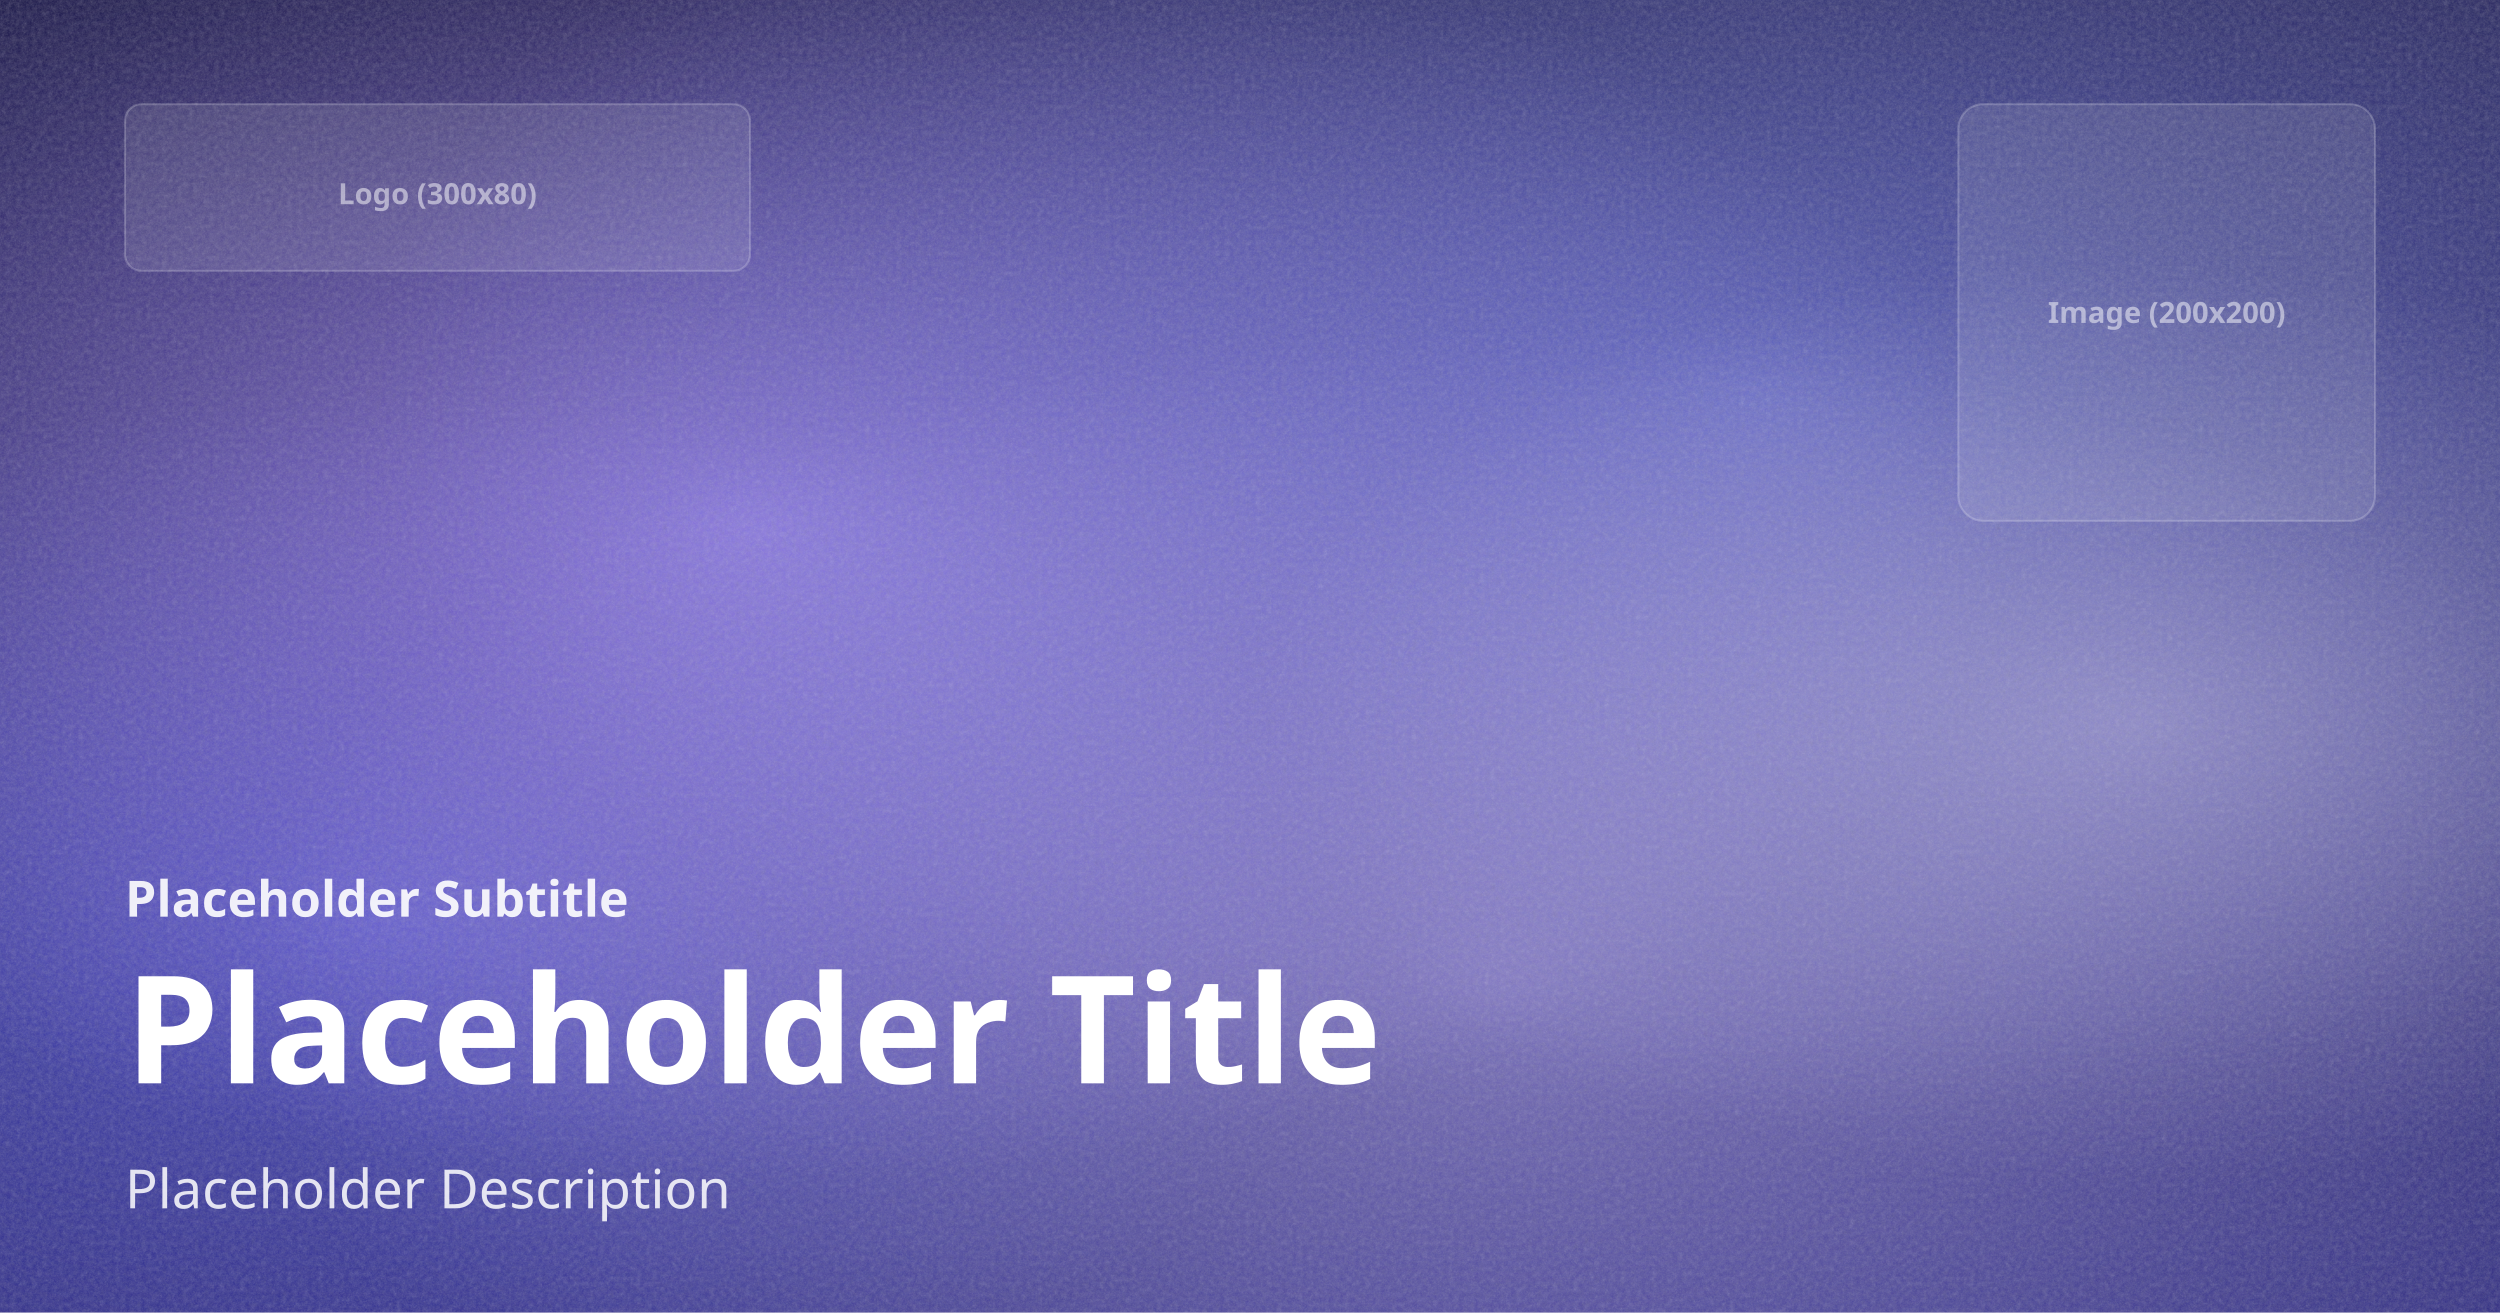
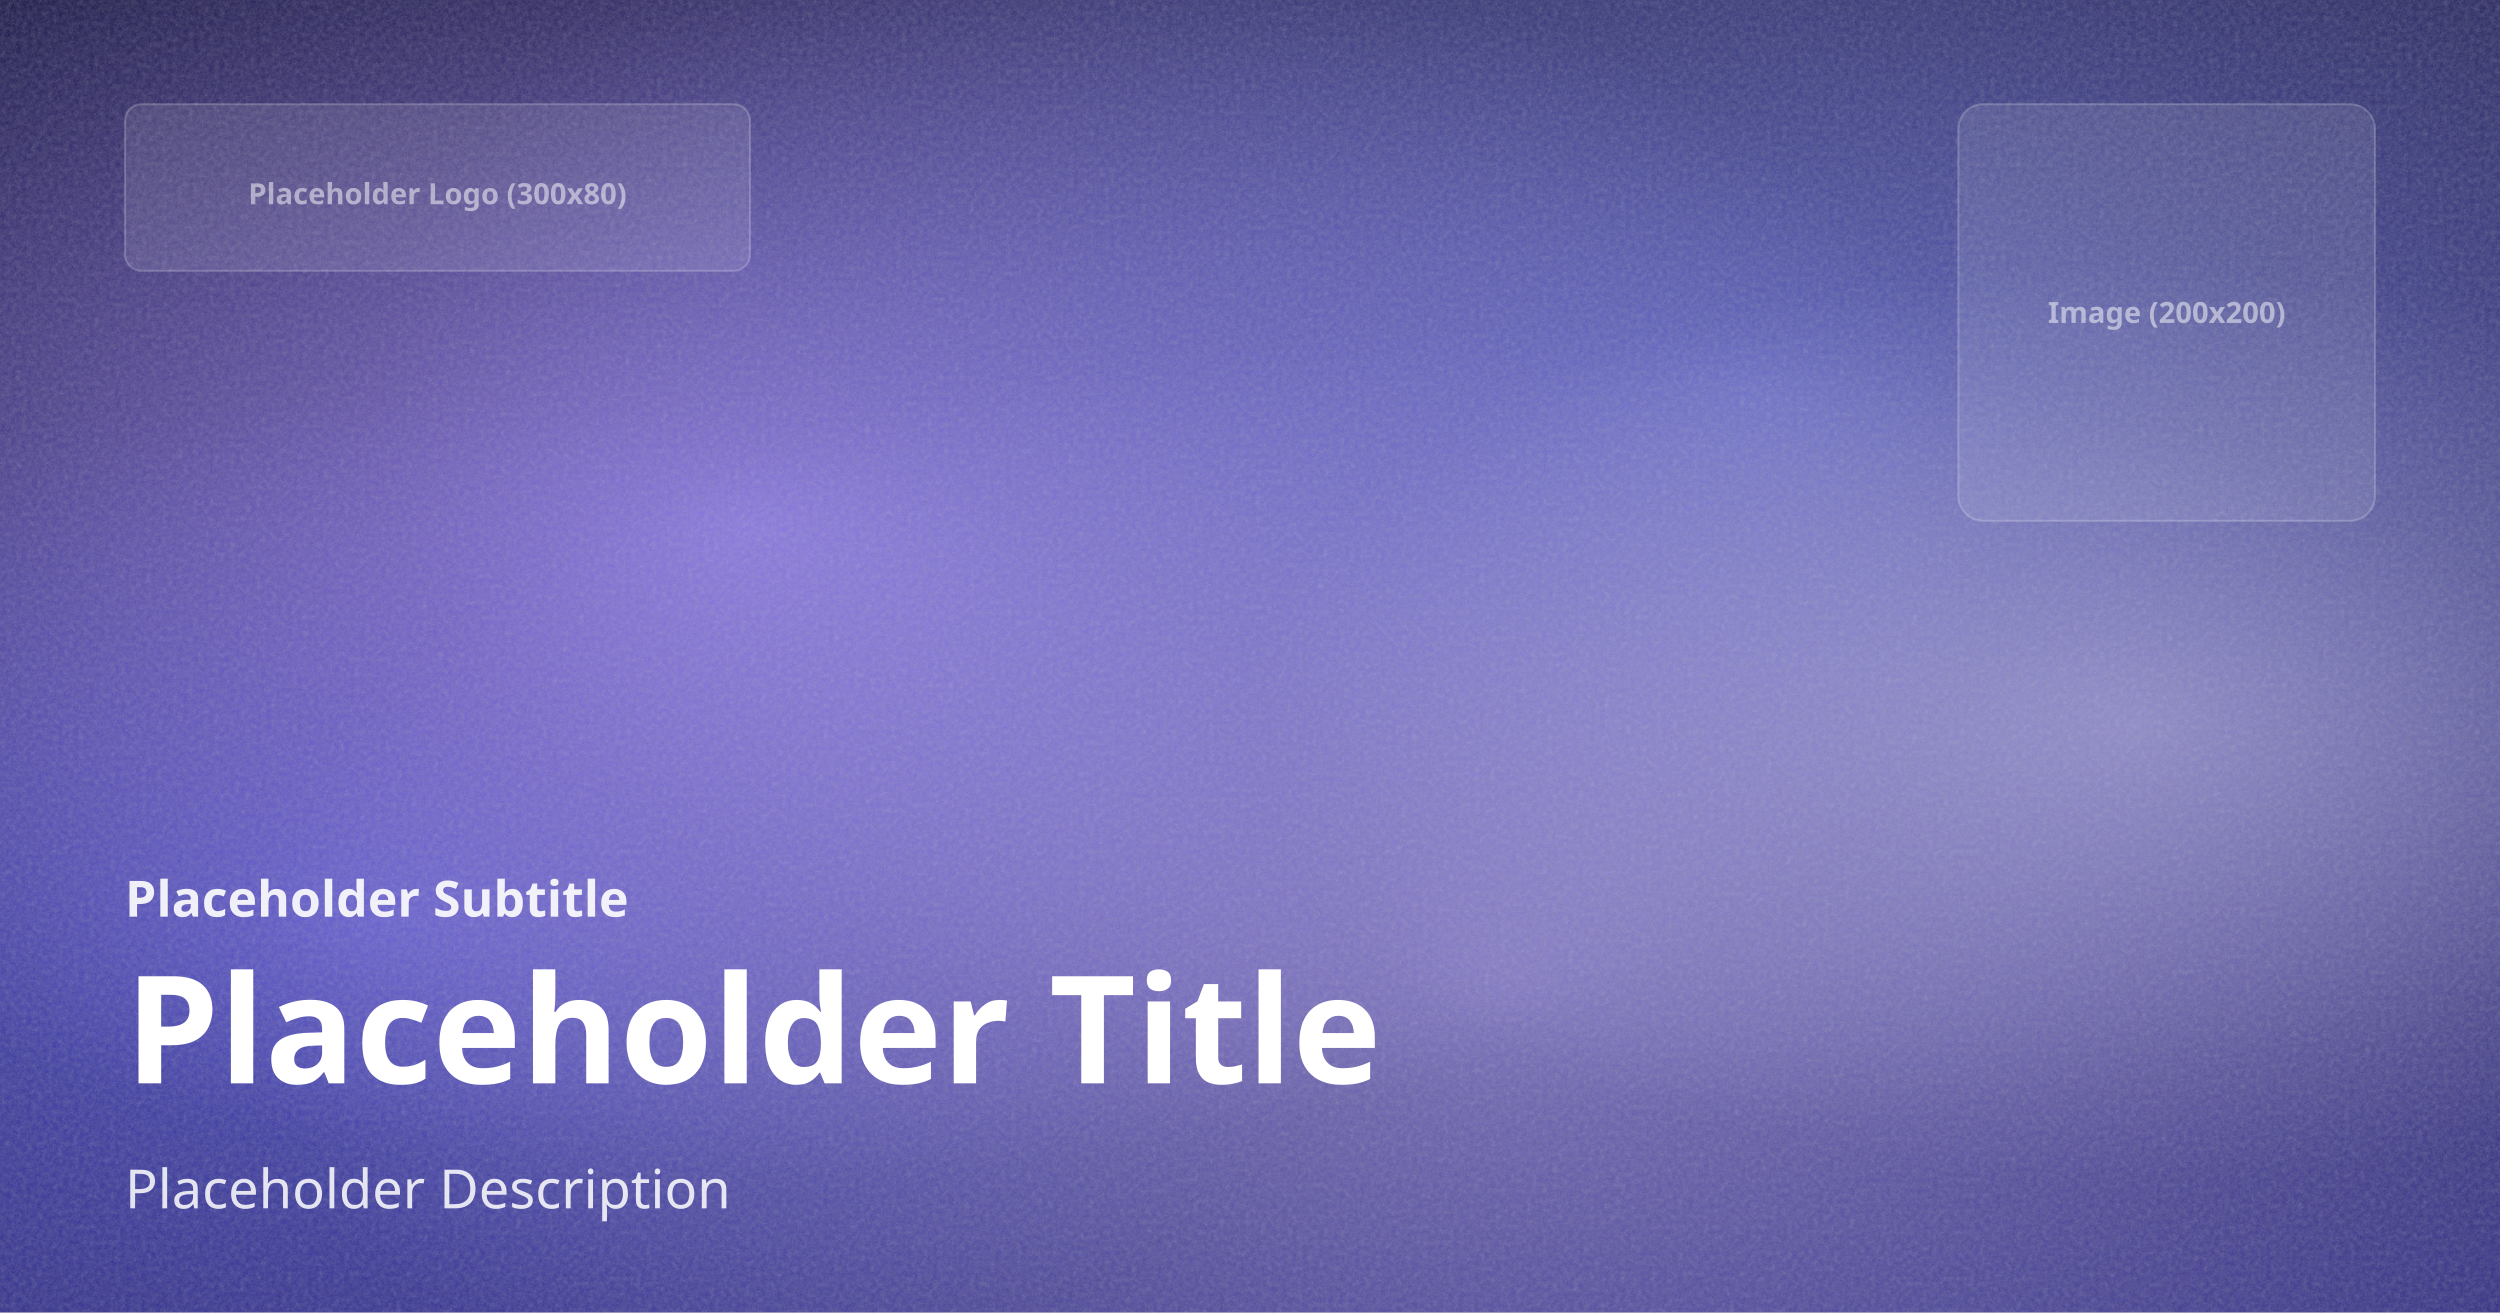
<svg xmlns="http://www.w3.org/2000/svg" width="1200" height="630">
  <defs>
    <linearGradient id="baseGradient" x1="0%" y1="0%" x2="0%" y2="100%">
      <stop offset="0%" stop-color="#1e1b4b" />
      <stop offset="100%" stop-color="#312e81" />
    </linearGradient>
    <radialGradient id="blob1" cx="30%" cy="40%" r="50%">
      <stop offset="0%" stop-color="#a78bfa" stop-opacity="0.75" />
      <stop offset="100%" stop-color="#a78bfa" stop-opacity="0" />
    </radialGradient>
    <radialGradient id="blob2" cx="70%" cy="30%" r="55%">
      <stop offset="0%" stop-color="#818cf8" stop-opacity="0.6" />
      <stop offset="100%" stop-color="#818cf8" stop-opacity="0" />
    </radialGradient>
    <radialGradient id="blob3" cx="60%" cy="75%" r="50%">
      <stop offset="0%" stop-color="#c4b5fd" stop-opacity="0.5" />
      <stop offset="100%" stop-color="#c4b5fd" stop-opacity="0" />
    </radialGradient>
    <radialGradient id="blob4" cx="15%" cy="70%" r="40%">
      <stop offset="0%" stop-color="#6366f1" stop-opacity="0.6" />
      <stop offset="100%" stop-color="#6366f1" stop-opacity="0" />
    </radialGradient>
    <radialGradient id="blob5" cx="85%" cy="55%" r="35%">
      <stop offset="0%" stop-color="#ddd6fe" stop-opacity="0.4" />
      <stop offset="100%" stop-color="#ddd6fe" stop-opacity="0" />
    </radialGradient>
    <filter id="noiseCoarse" x="0%" y="0%" width="100%" height="100%">
      <feTurbulence type="fractalNoise" baseFrequency="0.4" numOctaves="3" />
      <feColorMatrix type="saturate" values="0" />
      <feComponentTransfer>
        <feFuncA type="linear" slope="1.5" intercept="-0.3" />
      </feComponentTransfer>
    </filter>
    <filter id="noiseFine" x="0%" y="0%" width="100%" height="100%">
      <feTurbulence type="fractalNoise" baseFrequency="1.2" numOctaves="5" />
      <feColorMatrix type="saturate" values="0" />
      <feComponentTransfer>
        <feFuncA type="linear" slope="2" intercept="-0.5" />
      </feComponentTransfer>
    </filter>
  </defs>
  <rect width="100%" height="100%" fill="url(#baseGradient)" />
  <rect width="100%" height="100%" fill="url(#blob4)" />
  <rect width="100%" height="100%" fill="url(#blob1)" />
  <rect width="100%" height="100%" fill="url(#blob2)" />
  <rect width="100%" height="100%" fill="url(#blob3)" />
  <rect width="100%" height="100%" fill="url(#blob5)" />
  <rect width="100%" height="100%" fill="#000" filter="url(#noiseCoarse)" opacity="0.18" />
  <rect width="100%" height="100%" fill="#000" filter="url(#noiseFine)" opacity="0.10" />
  <g id="ogis_logo">
    <rect x="60" y="50" width="300" height="80" rx="8" fill="rgba(255,255,255,0.1)" stroke="rgba(255,255,255,0.2)" stroke-width="1" />
-     <text x="210" y="98" font-family="sans-serif" font-weight="bold" font-size="14" fill="rgba(255,255,255,0.5)" text-anchor="middle">Logo (300x80)</text>
+     <text x="210" y="98" font-family="sans-serif" font-weight="bold" font-size="14" fill="rgba(255,255,255,0.5)" text-anchor="middle">Placeholder Logo (300x80)</text>
  </g>
  <g id="ogis_image">
    <rect x="940" y="50" width="200" height="200" rx="12" fill="rgba(255,255,255,0.1)" stroke="rgba(255,255,255,0.2)" stroke-width="1" />
    <text x="1040" y="155" font-family="sans-serif" font-weight="bold" font-size="14" fill="rgba(255,255,255,0.5)" text-anchor="middle">Image (200x200)</text>
  </g>
  <g transform="translate(60, 0)">
    <text id="ogis_subtitle" x="0" y="440" font-family="sans-serif" font-size="24" font-weight="600" fill="#ffffff" opacity="0.9">Placeholder Subtitle</text>
    <text x="0" y="520" font-family="sans-serif" font-size="72" font-weight="bold" fill="#ffffff">
      <tspan id="ogis_title" x="0" dy="0">Placeholder Title</tspan>
    </text>
    <text x="0" y="580" font-family="sans-serif" font-size="26" fill="#ffffff" opacity="0.85">
      <tspan id="ogis_description" x="0" dy="0">Placeholder Description</tspan>
    </text>
  </g>
</svg>
